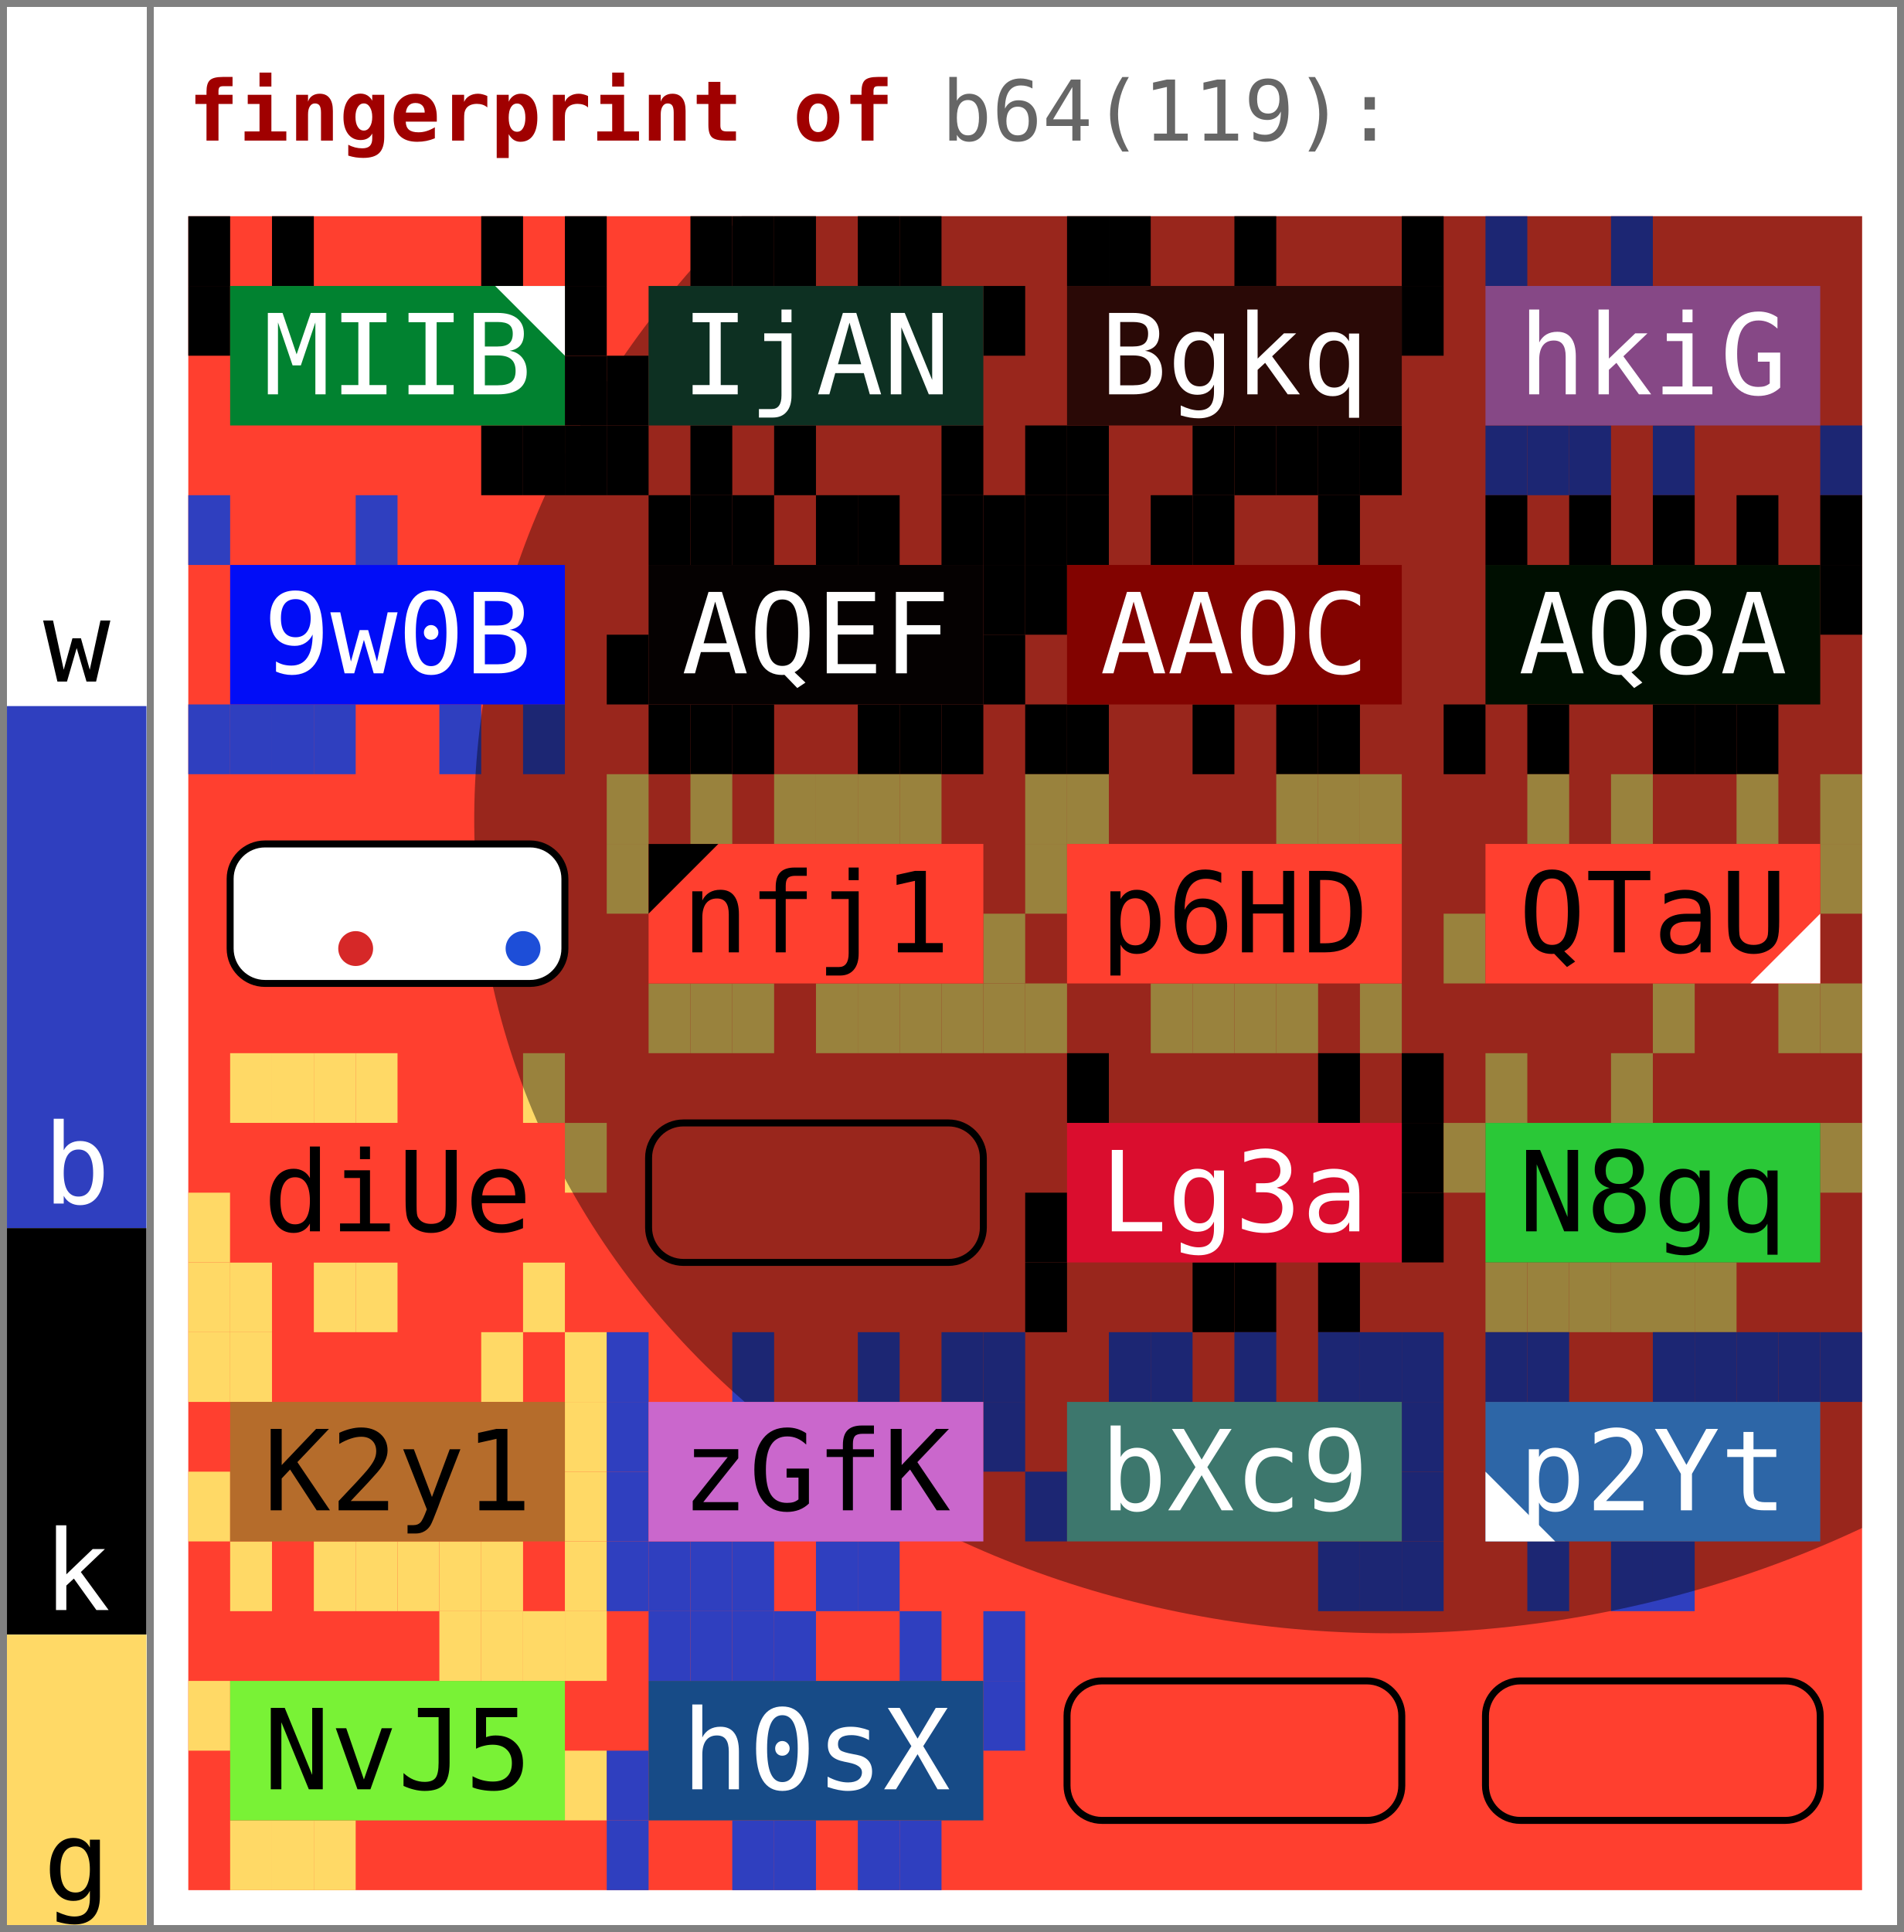
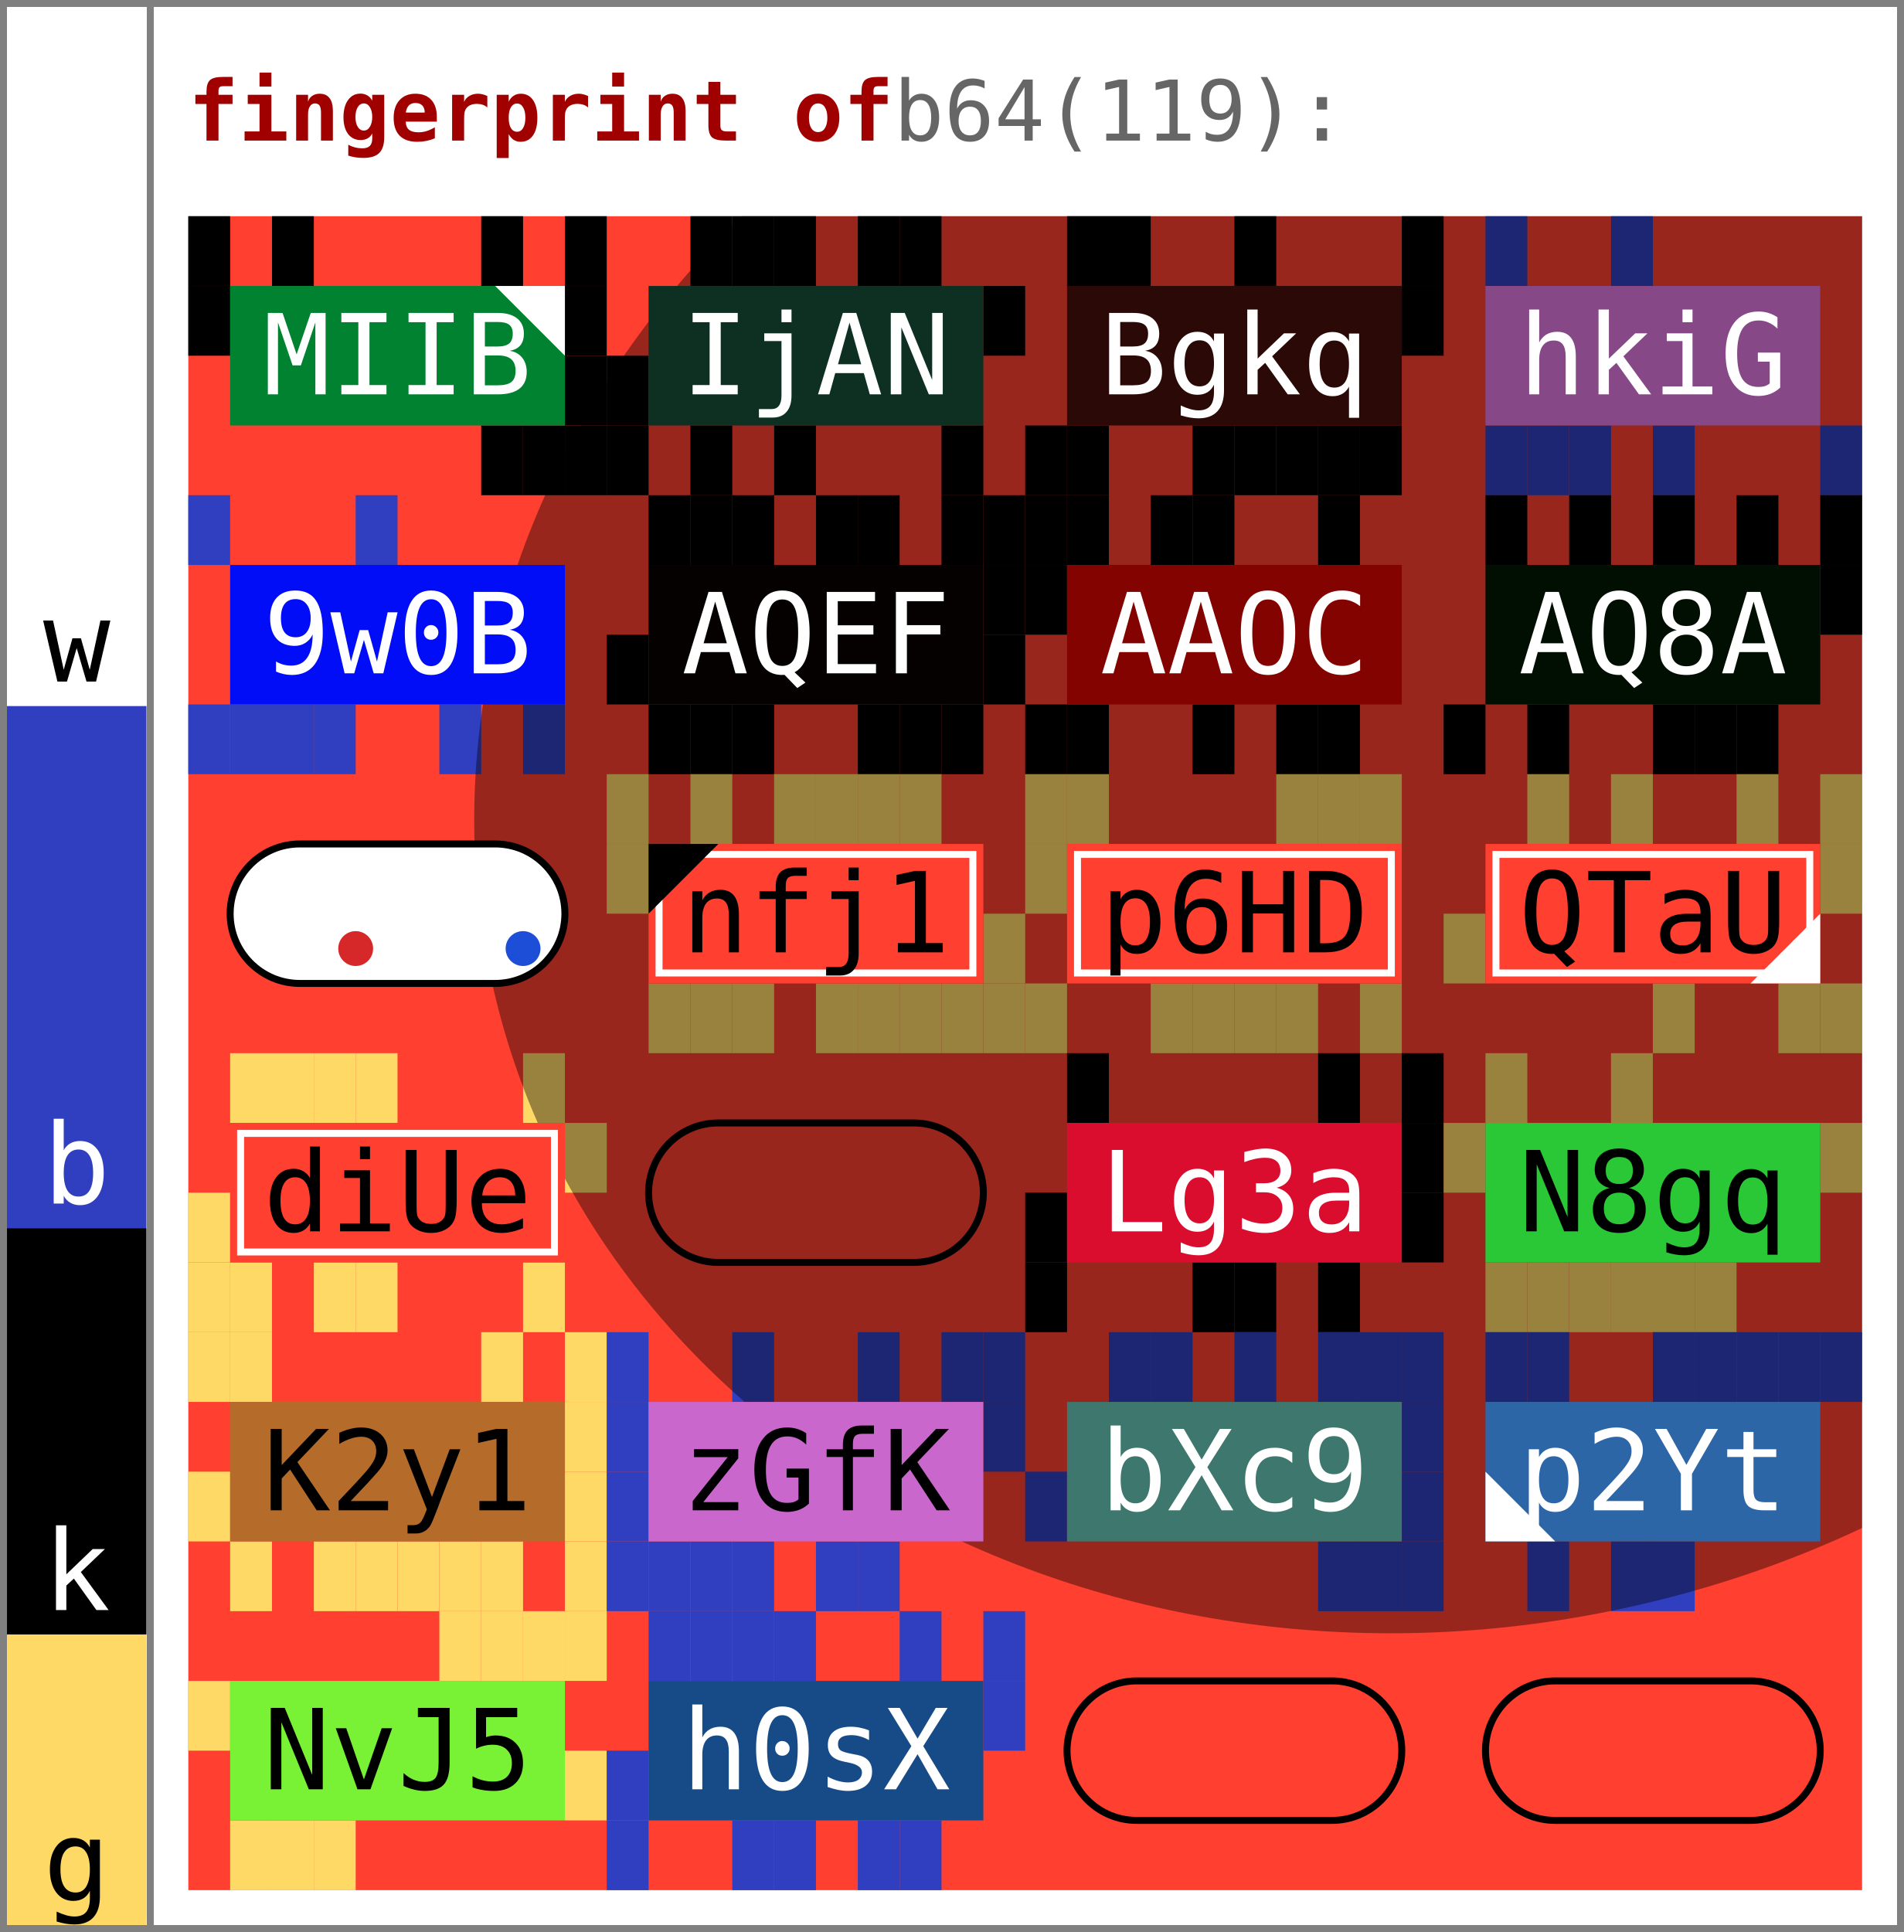
<svg xmlns="http://www.w3.org/2000/svg" width="273.0" height="277.0" viewBox="0 0 273.0 277.0" data-entviz-version="v6" data-entviz-lib="0.5.0" data-input-bytes="119" data-cols="4" data-rows="6" data-truncated="true">
  <defs>
    <clipPath id="grid-clip-807e856a24dc33e6-4x6">
      <rect x="27.0" y="31.0" width="240.0" height="240.0" />
    </clipPath>
  </defs>
  <rect x="0" y="0" width="273.0" height="277.0" fill="#ffffff" />
  <g data-channel="grid">
    <rect x="27.0" y="31.0" width="240.0" height="240.0" fill="#ff3f2f" />
    <g>
      <rect x="27.0" y="31.0" width="6.0" height="10.0" fill="#000000" />
      <rect x="39.0" y="31.0" width="6.0" height="10.0" fill="#000000" />
      <rect x="69.0" y="31.0" width="6.0" height="10.0" fill="#000000" />
      <rect x="81.0" y="31.0" width="6.0" height="10.0" fill="#000000" />
      <rect x="81.0" y="41.0" width="6.0" height="10.0" fill="#000000" />
      <rect x="81.0" y="51.0" width="6.0" height="10.0" fill="#000000" />
      <rect x="81.0" y="61.0" width="6.0" height="10.0" fill="#000000" />
      <rect x="75.0" y="61.0" width="6.0" height="10.0" fill="#000000" />
      <rect x="69.0" y="61.0" width="6.0" height="10.0" fill="#000000" />
      <rect x="27.0" y="41.0" width="6.0" height="10.0" fill="#000000" />
      <rect x="99.0" y="31.0" width="6.0" height="10.0" fill="#000000" />
      <rect x="105.0" y="31.0" width="6.0" height="10.0" fill="#000000" />
      <rect x="111.0" y="31.0" width="6.0" height="10.0" fill="#000000" />
      <rect x="123.0" y="31.0" width="6.0" height="10.0" fill="#000000" />
      <rect x="129.0" y="31.0" width="6.0" height="10.0" fill="#000000" />
      <rect x="141.0" y="41.0" width="6.0" height="10.0" fill="#000000" />
      <rect x="135.0" y="61.0" width="6.0" height="10.0" fill="#000000" />
      <rect x="111.0" y="61.0" width="6.0" height="10.0" fill="#000000" />
      <rect x="99.0" y="61.0" width="6.0" height="10.0" fill="#000000" />
      <rect x="87.0" y="61.0" width="6.0" height="10.0" fill="#000000" />
      <rect x="87.0" y="51.0" width="6.0" height="10.0" fill="#000000" />
      <rect x="153.0" y="31.0" width="6.0" height="10.0" fill="#000000" />
      <rect x="159.0" y="31.0" width="6.0" height="10.0" fill="#000000" />
      <rect x="177.0" y="31.0" width="6.0" height="10.0" fill="#000000" />
      <rect x="201.0" y="31.0" width="6.0" height="10.0" fill="#000000" />
      <rect x="201.0" y="41.0" width="6.0" height="10.0" fill="#000000" />
      <rect x="195.0" y="61.0" width="6.0" height="10.0" fill="#000000" />
      <rect x="189.0" y="61.0" width="6.0" height="10.0" fill="#000000" />
      <rect x="183.0" y="61.0" width="6.0" height="10.0" fill="#000000" />
      <rect x="177.0" y="61.0" width="6.0" height="10.0" fill="#000000" />
      <rect x="171.0" y="61.0" width="6.0" height="10.0" fill="#000000" />
      <rect x="153.0" y="61.0" width="6.0" height="10.0" fill="#000000" />
      <rect x="147.0" y="61.0" width="6.0" height="10.0" fill="#000000" />
      <rect x="213.0" y="31.0" width="6.0" height="10.0" fill="#2f3fbf" />
      <rect x="231.0" y="31.0" width="6.0" height="10.0" fill="#2f3fbf" />
      <rect x="261.0" y="61.0" width="6.0" height="10.0" fill="#2f3fbf" />
      <rect x="237.0" y="61.0" width="6.0" height="10.0" fill="#2f3fbf" />
      <rect x="225.0" y="61.0" width="6.0" height="10.0" fill="#2f3fbf" />
      <rect x="219.0" y="61.0" width="6.0" height="10.0" fill="#2f3fbf" />
      <rect x="213.0" y="61.0" width="6.0" height="10.0" fill="#2f3fbf" />
      <rect x="27.0" y="71.0" width="6.0" height="10.0" fill="#2f3fbf" />
      <rect x="51.0" y="71.0" width="6.0" height="10.0" fill="#2f3fbf" />
      <rect x="75.0" y="101.0" width="6.0" height="10.0" fill="#2f3fbf" />
      <rect x="63.0" y="101.0" width="6.0" height="10.0" fill="#2f3fbf" />
      <rect x="45.0" y="101.0" width="6.0" height="10.0" fill="#2f3fbf" />
      <rect x="39.0" y="101.0" width="6.0" height="10.0" fill="#2f3fbf" />
      <rect x="33.0" y="101.0" width="6.0" height="10.0" fill="#2f3fbf" />
      <rect x="27.0" y="101.0" width="6.0" height="10.0" fill="#2f3fbf" />
      <rect x="93.0" y="71.0" width="6.0" height="10.0" fill="#000000" />
      <rect x="99.0" y="71.0" width="6.0" height="10.0" fill="#000000" />
      <rect x="105.0" y="71.0" width="6.0" height="10.0" fill="#000000" />
      <rect x="117.0" y="71.0" width="6.0" height="10.0" fill="#000000" />
      <rect x="123.0" y="71.0" width="6.0" height="10.0" fill="#000000" />
      <rect x="135.0" y="71.0" width="6.0" height="10.0" fill="#000000" />
      <rect x="141.0" y="71.0" width="6.0" height="10.0" fill="#000000" />
      <rect x="141.0" y="81.0" width="6.0" height="10.0" fill="#000000" />
      <rect x="141.0" y="91.0" width="6.0" height="10.0" fill="#000000" />
      <rect x="135.0" y="101.0" width="6.0" height="10.0" fill="#000000" />
      <rect x="129.0" y="101.0" width="6.0" height="10.0" fill="#000000" />
      <rect x="123.0" y="101.0" width="6.0" height="10.0" fill="#000000" />
      <rect x="105.0" y="101.0" width="6.0" height="10.0" fill="#000000" />
      <rect x="99.0" y="101.0" width="6.0" height="10.0" fill="#000000" />
      <rect x="93.0" y="101.0" width="6.0" height="10.0" fill="#000000" />
      <rect x="87.0" y="91.0" width="6.0" height="10.0" fill="#000000" />
      <rect x="147.0" y="71.0" width="6.0" height="10.0" fill="#000000" />
      <rect x="153.0" y="71.0" width="6.0" height="10.0" fill="#000000" />
      <rect x="165.0" y="71.0" width="6.0" height="10.0" fill="#000000" />
      <rect x="171.0" y="71.0" width="6.0" height="10.0" fill="#000000" />
      <rect x="189.0" y="71.0" width="6.0" height="10.0" fill="#000000" />
      <rect x="189.0" y="101.0" width="6.0" height="10.0" fill="#000000" />
      <rect x="183.0" y="101.0" width="6.0" height="10.0" fill="#000000" />
      <rect x="171.0" y="101.0" width="6.0" height="10.0" fill="#000000" />
      <rect x="153.0" y="101.0" width="6.0" height="10.0" fill="#000000" />
      <rect x="147.0" y="101.0" width="6.0" height="10.0" fill="#000000" />
      <rect x="147.0" y="81.0" width="6.0" height="10.0" fill="#000000" />
      <rect x="213.0" y="71.0" width="6.0" height="10.0" fill="#000000" />
      <rect x="225.0" y="71.0" width="6.0" height="10.0" fill="#000000" />
      <rect x="237.0" y="71.0" width="6.0" height="10.0" fill="#000000" />
      <rect x="249.0" y="71.0" width="6.0" height="10.0" fill="#000000" />
      <rect x="261.0" y="71.0" width="6.0" height="10.0" fill="#000000" />
      <rect x="261.0" y="81.0" width="6.0" height="10.0" fill="#000000" />
      <rect x="249.0" y="101.0" width="6.0" height="10.0" fill="#000000" />
      <rect x="243.0" y="101.0" width="6.0" height="10.0" fill="#000000" />
      <rect x="237.0" y="101.0" width="6.0" height="10.0" fill="#000000" />
      <rect x="219.0" y="101.0" width="6.0" height="10.0" fill="#000000" />
      <rect x="207.0" y="101.0" width="6.0" height="10.0" fill="#000000" />
      <rect x="87.0" y="111.0" width="6.0" height="10.0" fill="#ffd966" />
      <rect x="99.0" y="111.0" width="6.0" height="10.0" fill="#ffd966" />
      <rect x="111.0" y="111.0" width="6.0" height="10.0" fill="#ffd966" />
      <rect x="117.0" y="111.0" width="6.0" height="10.0" fill="#ffd966" />
      <rect x="123.0" y="111.0" width="6.0" height="10.0" fill="#ffd966" />
      <rect x="129.0" y="111.0" width="6.0" height="10.0" fill="#ffd966" />
      <rect x="141.0" y="131.0" width="6.0" height="10.0" fill="#ffd966" />
      <rect x="141.0" y="141.0" width="6.0" height="10.0" fill="#ffd966" />
      <rect x="135.0" y="141.0" width="6.0" height="10.0" fill="#ffd966" />
      <rect x="129.0" y="141.0" width="6.0" height="10.0" fill="#ffd966" />
      <rect x="123.0" y="141.0" width="6.0" height="10.0" fill="#ffd966" />
      <rect x="117.0" y="141.0" width="6.0" height="10.0" fill="#ffd966" />
      <rect x="105.0" y="141.0" width="6.0" height="10.0" fill="#ffd966" />
      <rect x="99.0" y="141.0" width="6.0" height="10.0" fill="#ffd966" />
      <rect x="93.0" y="141.0" width="6.0" height="10.0" fill="#ffd966" />
      <rect x="87.0" y="121.0" width="6.0" height="10.0" fill="#ffd966" />
      <rect x="147.0" y="111.0" width="6.0" height="10.0" fill="#ffd966" />
      <rect x="153.0" y="111.0" width="6.0" height="10.0" fill="#ffd966" />
      <rect x="183.0" y="111.0" width="6.0" height="10.0" fill="#ffd966" />
      <rect x="189.0" y="111.0" width="6.0" height="10.0" fill="#ffd966" />
      <rect x="195.0" y="111.0" width="6.0" height="10.0" fill="#ffd966" />
      <rect x="195.0" y="141.0" width="6.0" height="10.0" fill="#ffd966" />
      <rect x="183.0" y="141.0" width="6.0" height="10.0" fill="#ffd966" />
      <rect x="177.0" y="141.0" width="6.0" height="10.0" fill="#ffd966" />
      <rect x="171.0" y="141.0" width="6.0" height="10.0" fill="#ffd966" />
      <rect x="165.0" y="141.0" width="6.0" height="10.0" fill="#ffd966" />
      <rect x="147.0" y="141.0" width="6.0" height="10.0" fill="#ffd966" />
      <rect x="147.0" y="121.0" width="6.0" height="10.0" fill="#ffd966" />
      <rect x="219.0" y="111.0" width="6.0" height="10.0" fill="#ffd966" />
      <rect x="231.0" y="111.0" width="6.0" height="10.0" fill="#ffd966" />
      <rect x="249.0" y="111.0" width="6.0" height="10.0" fill="#ffd966" />
      <rect x="261.0" y="111.0" width="6.0" height="10.0" fill="#ffd966" />
      <rect x="261.0" y="121.0" width="6.0" height="10.0" fill="#ffd966" />
      <rect x="261.0" y="141.0" width="6.0" height="10.0" fill="#ffd966" />
      <rect x="255.0" y="141.0" width="6.0" height="10.0" fill="#ffd966" />
      <rect x="237.0" y="141.0" width="6.0" height="10.0" fill="#ffd966" />
      <rect x="207.0" y="131.0" width="6.0" height="10.0" fill="#ffd966" />
      <rect x="33.0" y="151.0" width="6.0" height="10.0" fill="#ffd966" />
      <rect x="39.0" y="151.0" width="6.0" height="10.0" fill="#ffd966" />
      <rect x="45.0" y="151.0" width="6.0" height="10.0" fill="#ffd966" />
      <rect x="51.0" y="151.0" width="6.0" height="10.0" fill="#ffd966" />
      <rect x="75.0" y="151.0" width="6.0" height="10.0" fill="#ffd966" />
      <rect x="81.0" y="161.0" width="6.0" height="10.0" fill="#ffd966" />
      <rect x="75.0" y="181.0" width="6.0" height="10.0" fill="#ffd966" />
      <rect x="51.0" y="181.0" width="6.0" height="10.0" fill="#ffd966" />
      <rect x="45.0" y="181.0" width="6.0" height="10.0" fill="#ffd966" />
      <rect x="33.0" y="181.0" width="6.0" height="10.0" fill="#ffd966" />
      <rect x="27.0" y="181.0" width="6.0" height="10.0" fill="#ffd966" />
      <rect x="27.0" y="171.0" width="6.0" height="10.0" fill="#ffd966" />
      <rect x="153.0" y="151.0" width="6.0" height="10.0" fill="#000000" />
      <rect x="189.0" y="151.0" width="6.0" height="10.0" fill="#000000" />
      <rect x="201.0" y="151.0" width="6.0" height="10.0" fill="#000000" />
      <rect x="201.0" y="161.0" width="6.0" height="10.0" fill="#000000" />
      <rect x="201.0" y="171.0" width="6.0" height="10.0" fill="#000000" />
      <rect x="189.0" y="181.0" width="6.0" height="10.0" fill="#000000" />
      <rect x="177.0" y="181.0" width="6.0" height="10.0" fill="#000000" />
      <rect x="171.0" y="181.0" width="6.0" height="10.0" fill="#000000" />
      <rect x="147.0" y="181.0" width="6.0" height="10.0" fill="#000000" />
      <rect x="147.0" y="171.0" width="6.0" height="10.0" fill="#000000" />
      <rect x="213.0" y="151.0" width="6.0" height="10.0" fill="#ffd966" />
      <rect x="231.0" y="151.0" width="6.0" height="10.0" fill="#ffd966" />
      <rect x="261.0" y="161.0" width="6.0" height="10.0" fill="#ffd966" />
      <rect x="243.0" y="181.0" width="6.0" height="10.0" fill="#ffd966" />
      <rect x="237.0" y="181.0" width="6.0" height="10.0" fill="#ffd966" />
      <rect x="231.0" y="181.0" width="6.0" height="10.0" fill="#ffd966" />
      <rect x="225.0" y="181.0" width="6.0" height="10.0" fill="#ffd966" />
      <rect x="219.0" y="181.0" width="6.0" height="10.0" fill="#ffd966" />
      <rect x="213.0" y="181.0" width="6.0" height="10.0" fill="#ffd966" />
      <rect x="207.0" y="161.0" width="6.0" height="10.0" fill="#ffd966" />
      <rect x="27.0" y="191.0" width="6.0" height="10.0" fill="#ffd966" />
      <rect x="33.0" y="191.0" width="6.0" height="10.0" fill="#ffd966" />
      <rect x="69.0" y="191.0" width="6.0" height="10.0" fill="#ffd966" />
      <rect x="81.0" y="191.0" width="6.0" height="10.0" fill="#ffd966" />
      <rect x="81.0" y="201.0" width="6.0" height="10.0" fill="#ffd966" />
      <rect x="81.0" y="211.0" width="6.0" height="10.0" fill="#ffd966" />
      <rect x="81.0" y="221.0" width="6.0" height="10.0" fill="#ffd966" />
      <rect x="69.0" y="221.0" width="6.0" height="10.0" fill="#ffd966" />
      <rect x="63.0" y="221.0" width="6.0" height="10.0" fill="#ffd966" />
      <rect x="57.0" y="221.0" width="6.0" height="10.0" fill="#ffd966" />
      <rect x="51.0" y="221.0" width="6.0" height="10.0" fill="#ffd966" />
      <rect x="45.0" y="221.0" width="6.0" height="10.0" fill="#ffd966" />
      <rect x="33.0" y="221.0" width="6.0" height="10.0" fill="#ffd966" />
      <rect x="27.0" y="211.0" width="6.0" height="10.0" fill="#ffd966" />
      <rect x="87.0" y="191.0" width="6.0" height="10.0" fill="#2f3fbf" />
      <rect x="105.0" y="191.0" width="6.0" height="10.0" fill="#2f3fbf" />
      <rect x="123.0" y="191.0" width="6.0" height="10.0" fill="#2f3fbf" />
      <rect x="135.0" y="191.0" width="6.0" height="10.0" fill="#2f3fbf" />
      <rect x="141.0" y="191.0" width="6.0" height="10.0" fill="#2f3fbf" />
      <rect x="141.0" y="201.0" width="6.0" height="10.0" fill="#2f3fbf" />
      <rect x="123.0" y="221.0" width="6.0" height="10.0" fill="#2f3fbf" />
      <rect x="117.0" y="221.0" width="6.0" height="10.0" fill="#2f3fbf" />
      <rect x="105.0" y="221.0" width="6.0" height="10.0" fill="#2f3fbf" />
      <rect x="99.0" y="221.0" width="6.0" height="10.0" fill="#2f3fbf" />
      <rect x="93.0" y="221.0" width="6.0" height="10.0" fill="#2f3fbf" />
      <rect x="87.0" y="221.0" width="6.0" height="10.0" fill="#2f3fbf" />
      <rect x="87.0" y="211.0" width="6.0" height="10.0" fill="#2f3fbf" />
      <rect x="87.0" y="201.0" width="6.0" height="10.0" fill="#2f3fbf" />
      <rect x="159.0" y="191.0" width="6.0" height="10.0" fill="#2f3fbf" />
      <rect x="165.0" y="191.0" width="6.0" height="10.0" fill="#2f3fbf" />
      <rect x="177.0" y="191.0" width="6.0" height="10.0" fill="#2f3fbf" />
      <rect x="189.0" y="191.0" width="6.0" height="10.0" fill="#2f3fbf" />
      <rect x="195.0" y="191.0" width="6.0" height="10.0" fill="#2f3fbf" />
      <rect x="201.0" y="191.0" width="6.0" height="10.0" fill="#2f3fbf" />
      <rect x="201.0" y="201.0" width="6.0" height="10.0" fill="#2f3fbf" />
      <rect x="201.0" y="211.0" width="6.0" height="10.0" fill="#2f3fbf" />
      <rect x="201.0" y="221.0" width="6.0" height="10.0" fill="#2f3fbf" />
      <rect x="195.0" y="221.0" width="6.0" height="10.0" fill="#2f3fbf" />
      <rect x="189.0" y="221.0" width="6.0" height="10.0" fill="#2f3fbf" />
      <rect x="147.0" y="211.0" width="6.0" height="10.0" fill="#2f3fbf" />
      <rect x="213.0" y="191.0" width="6.0" height="10.0" fill="#2f3fbf" />
      <rect x="219.0" y="191.0" width="6.0" height="10.0" fill="#2f3fbf" />
      <rect x="237.0" y="191.0" width="6.0" height="10.0" fill="#2f3fbf" />
      <rect x="243.0" y="191.0" width="6.0" height="10.0" fill="#2f3fbf" />
      <rect x="249.0" y="191.0" width="6.0" height="10.0" fill="#2f3fbf" />
      <rect x="255.0" y="191.0" width="6.0" height="10.0" fill="#2f3fbf" />
      <rect x="261.0" y="191.0" width="6.0" height="10.0" fill="#2f3fbf" />
      <rect x="237.0" y="221.0" width="6.0" height="10.0" fill="#2f3fbf" />
      <rect x="231.0" y="221.0" width="6.0" height="10.0" fill="#2f3fbf" />
      <rect x="219.0" y="221.0" width="6.0" height="10.0" fill="#2f3fbf" />
      <rect x="63.0" y="231.0" width="6.0" height="10.0" fill="#ffd966" />
      <rect x="69.0" y="231.0" width="6.0" height="10.0" fill="#ffd966" />
      <rect x="75.0" y="231.0" width="6.0" height="10.0" fill="#ffd966" />
      <rect x="81.0" y="231.0" width="6.0" height="10.0" fill="#ffd966" />
      <rect x="81.0" y="251.0" width="6.0" height="10.0" fill="#ffd966" />
      <rect x="45.0" y="261.0" width="6.0" height="10.0" fill="#ffd966" />
      <rect x="39.0" y="261.0" width="6.0" height="10.0" fill="#ffd966" />
      <rect x="33.0" y="261.0" width="6.0" height="10.0" fill="#ffd966" />
      <rect x="27.0" y="241.0" width="6.0" height="10.0" fill="#ffd966" />
      <rect x="93.0" y="231.0" width="6.0" height="10.0" fill="#2f3fbf" />
      <rect x="99.0" y="231.0" width="6.0" height="10.0" fill="#2f3fbf" />
      <rect x="105.0" y="231.0" width="6.0" height="10.0" fill="#2f3fbf" />
      <rect x="111.0" y="231.0" width="6.0" height="10.0" fill="#2f3fbf" />
      <rect x="129.0" y="231.0" width="6.0" height="10.0" fill="#2f3fbf" />
      <rect x="141.0" y="231.0" width="6.0" height="10.0" fill="#2f3fbf" />
      <rect x="141.0" y="241.0" width="6.0" height="10.0" fill="#2f3fbf" />
      <rect x="129.0" y="261.0" width="6.0" height="10.0" fill="#2f3fbf" />
      <rect x="123.0" y="261.0" width="6.0" height="10.0" fill="#2f3fbf" />
      <rect x="111.0" y="261.0" width="6.0" height="10.0" fill="#2f3fbf" />
      <rect x="105.0" y="261.0" width="6.0" height="10.0" fill="#2f3fbf" />
      <rect x="87.0" y="261.0" width="6.0" height="10.0" fill="#2f3fbf" />
      <rect x="87.0" y="251.0" width="6.0" height="10.0" fill="#2f3fbf" />
    </g>
    <g clip-path="url(#grid-clip-807e856a24dc33e6-4x6)" data-channel="ellipse" data-ellipse-anchor-x="207.0" data-ellipse-anchor-y="111.0" data-ellipse-rx="139.68249711399062" data-ellipse-ry="122.34260092052972" data-ellipse-rotation-deg="168.0">
      <ellipse cx="207.0" cy="111.0" rx="139.682" ry="122.343" transform="rotate(168.0 207.0 111.0)" fill="#000000" fill-opacity="0.4" />
    </g>
    <g>
      <g data-channel="cell" data-cell-index="0" data-cell-row="0" data-cell-col="0" data-cell-quartile="2">
        <rect x="33.0" y="41.0" width="48.0" height="20.0" fill="#018230" />
        <text x="57.0" y="51.0" fill="#ffffff" style="font-family: &quot;JetBrains Mono&quot;, &quot;Menlo&quot;, &quot;Consolas&quot;, &quot;DejaVu Sans Mono&quot;, &quot;Liberation Mono&quot;, &quot;Roboto Mono&quot;, &quot;Noto Sans Mono&quot;, monospace; font-size: 16.0px;" text-anchor="middle" dominant-baseline="central">MIIB</text>
        <polygon points="81.0,41.0 71.0,41.0 81.0,51.0" fill="#ffffff" />
      </g>
      <g data-channel="cell" data-cell-index="1" data-cell-row="0" data-cell-col="1">
        <rect x="93.0" y="41.0" width="48.0" height="20.0" fill="#0d3022" />
        <text x="117.0" y="51.0" fill="#ffffff" style="font-family: &quot;JetBrains Mono&quot;, &quot;Menlo&quot;, &quot;Consolas&quot;, &quot;DejaVu Sans Mono&quot;, &quot;Liberation Mono&quot;, &quot;Roboto Mono&quot;, &quot;Noto Sans Mono&quot;, monospace; font-size: 16.0px;" text-anchor="middle" dominant-baseline="central">IjAN</text>
      </g>
      <g data-channel="cell" data-cell-index="2" data-cell-row="0" data-cell-col="2">
        <rect x="153.0" y="41.0" width="48.0" height="20.0" fill="#2a0906" />
        <text x="177.0" y="51.0" fill="#ffffff" style="font-family: &quot;JetBrains Mono&quot;, &quot;Menlo&quot;, &quot;Consolas&quot;, &quot;DejaVu Sans Mono&quot;, &quot;Liberation Mono&quot;, &quot;Roboto Mono&quot;, &quot;Noto Sans Mono&quot;, monospace; font-size: 16.0px;" text-anchor="middle" dominant-baseline="central">Bgkq</text>
      </g>
      <g data-channel="cell" data-cell-index="3" data-cell-row="0" data-cell-col="3">
        <rect x="213.0" y="41.0" width="48.0" height="20.0" fill="#864886" />
        <text x="237.0" y="51.0" fill="#ffffff" style="font-family: &quot;JetBrains Mono&quot;, &quot;Menlo&quot;, &quot;Consolas&quot;, &quot;DejaVu Sans Mono&quot;, &quot;Liberation Mono&quot;, &quot;Roboto Mono&quot;, &quot;Noto Sans Mono&quot;, monospace; font-size: 16.0px;" text-anchor="middle" dominant-baseline="central">hkiG</text>
      </g>
      <g data-channel="cell" data-cell-index="4" data-cell-row="1" data-cell-col="0">
        <rect x="33.0" y="81.0" width="48.0" height="20.0" fill="#010df7" />
        <text x="57.0" y="91.0" fill="#ffffff" style="font-family: &quot;JetBrains Mono&quot;, &quot;Menlo&quot;, &quot;Consolas&quot;, &quot;DejaVu Sans Mono&quot;, &quot;Liberation Mono&quot;, &quot;Roboto Mono&quot;, &quot;Noto Sans Mono&quot;, monospace; font-size: 16.0px;" text-anchor="middle" dominant-baseline="central">9w0B</text>
      </g>
      <g data-channel="cell" data-cell-index="5" data-cell-row="1" data-cell-col="1">
        <rect x="93.0" y="81.0" width="48.0" height="20.0" fill="#050101" />
        <text x="117.0" y="91.0" fill="#ffffff" style="font-family: &quot;JetBrains Mono&quot;, &quot;Menlo&quot;, &quot;Consolas&quot;, &quot;DejaVu Sans Mono&quot;, &quot;Liberation Mono&quot;, &quot;Roboto Mono&quot;, &quot;Noto Sans Mono&quot;, monospace; font-size: 16.0px;" text-anchor="middle" dominant-baseline="central">AQEF</text>
      </g>
      <g data-channel="cell" data-cell-index="6" data-cell-row="1" data-cell-col="2">
        <rect x="153.0" y="81.0" width="48.0" height="20.0" fill="#820300" />
        <text x="177.0" y="91.0" fill="#ffffff" style="font-family: &quot;JetBrains Mono&quot;, &quot;Menlo&quot;, &quot;Consolas&quot;, &quot;DejaVu Sans Mono&quot;, &quot;Liberation Mono&quot;, &quot;Roboto Mono&quot;, &quot;Noto Sans Mono&quot;, monospace; font-size: 16.0px;" text-anchor="middle" dominant-baseline="central">AAOC</text>
      </g>
      <g data-channel="cell" data-cell-index="7" data-cell-row="1" data-cell-col="3">
        <rect x="213.0" y="81.0" width="48.0" height="20.0" fill="#000f01" />
        <text x="237.0" y="91.0" fill="#ffffff" style="font-family: &quot;JetBrains Mono&quot;, &quot;Menlo&quot;, &quot;Consolas&quot;, &quot;DejaVu Sans Mono&quot;, &quot;Liberation Mono&quot;, &quot;Roboto Mono&quot;, &quot;Noto Sans Mono&quot;, monospace; font-size: 16.0px;" text-anchor="middle" dominant-baseline="central">AQ8A</text>
      </g>
      <g data-channel="cell" data-cell-index="8" data-cell-row="2" data-cell-col="0" data-cell-blank="true" data-cell-blank-map="true">
-         <rect x="33.0" y="121.0" width="48.0" height="20.0" rx="5.0" ry="5.0" fill="#ffffff" stroke="#000000" stroke-width="1" />
+         <rect x="33.0" y="121.0" width="48.0" height="20.0" rx="10.0" ry="10.0" fill="#ffffff" stroke="#000000" stroke-width="1" />
        <circle cx="51.0" cy="136.0" r="2.5" fill="#d62828" data-blank-map-max="true" />
        <circle cx="75.0" cy="136.0" r="2.5" fill="#1d4ed8" data-blank-map-min="true" />
      </g>
      <g data-channel="cell" data-cell-index="9" data-cell-row="2" data-cell-col="1" data-cell-quartile="1">
        <rect x="93.0" y="121.0" width="48.0" height="20.0" fill="#ff3f2f" />
+         <rect x="94.5" y="122.5" width="45.0" height="17.0" fill="none" stroke="#ffffff" stroke-width="1" />
        <text x="117.0" y="131.0" fill="#000000" style="font-family: &quot;JetBrains Mono&quot;, &quot;Menlo&quot;, &quot;Consolas&quot;, &quot;DejaVu Sans Mono&quot;, &quot;Liberation Mono&quot;, &quot;Roboto Mono&quot;, &quot;Noto Sans Mono&quot;, monospace; font-size: 16.0px;" text-anchor="middle" dominant-baseline="central">nfj1</text>
        <polygon points="93.0,121.0 103.0,121.0 93.0,131.0" fill="#000000" />
      </g>
      <g data-channel="cell" data-cell-index="10" data-cell-row="2" data-cell-col="2">
        <rect x="153.0" y="121.0" width="48.0" height="20.0" fill="#ff3f2f" />
+         <rect x="154.5" y="122.5" width="45.0" height="17.0" fill="none" stroke="#ffffff" stroke-width="1" />
        <text x="177.0" y="131.0" fill="#000000" style="font-family: &quot;JetBrains Mono&quot;, &quot;Menlo&quot;, &quot;Consolas&quot;, &quot;DejaVu Sans Mono&quot;, &quot;Liberation Mono&quot;, &quot;Roboto Mono&quot;, &quot;Noto Sans Mono&quot;, monospace; font-size: 16.0px;" text-anchor="middle" dominant-baseline="central">p6HD</text>
      </g>
      <g data-channel="cell" data-cell-index="11" data-cell-row="2" data-cell-col="3" data-cell-quartile="3">
        <rect x="213.0" y="121.0" width="48.0" height="20.0" fill="#ff3f2f" />
+         <rect x="214.5" y="122.5" width="45.0" height="17.0" fill="none" stroke="#ffffff" stroke-width="1" />
        <text x="237.0" y="131.0" fill="#000000" style="font-family: &quot;JetBrains Mono&quot;, &quot;Menlo&quot;, &quot;Consolas&quot;, &quot;DejaVu Sans Mono&quot;, &quot;Liberation Mono&quot;, &quot;Roboto Mono&quot;, &quot;Noto Sans Mono&quot;, monospace; font-size: 16.0px;" text-anchor="middle" dominant-baseline="central">QTaU</text>
        <polygon points="261.0,141.0 261.0,131.0 251.0,141.0" fill="#ffffff" />
      </g>
      <g data-channel="cell" data-cell-index="12" data-cell-row="3" data-cell-col="0">
        <rect x="33.0" y="161.0" width="48.0" height="20.0" fill="#ff3f2f" />
+         <rect x="34.5" y="162.5" width="45.0" height="17.0" fill="none" stroke="#ffffff" stroke-width="1" />
        <text x="57.0" y="171.0" fill="#000000" style="font-family: &quot;JetBrains Mono&quot;, &quot;Menlo&quot;, &quot;Consolas&quot;, &quot;DejaVu Sans Mono&quot;, &quot;Liberation Mono&quot;, &quot;Roboto Mono&quot;, &quot;Noto Sans Mono&quot;, monospace; font-size: 16.0px;" text-anchor="middle" dominant-baseline="central">diUe</text>
      </g>
      <g data-channel="cell" data-cell-index="13" data-cell-row="3" data-cell-col="1" data-cell-blank="true">
-         <rect x="93.0" y="161.0" width="48.0" height="20.0" rx="5.0" ry="5.0" fill="none" stroke="#000000" stroke-width="1" />
+         <rect x="93.0" y="161.0" width="48.0" height="20.0" rx="10.0" ry="10.0" fill="none" stroke="#000000" stroke-width="1" />
      </g>
      <g data-channel="cell" data-cell-index="14" data-cell-row="3" data-cell-col="2">
        <rect x="153.0" y="161.0" width="48.0" height="20.0" fill="#da0d2e" />
        <text x="177.0" y="171.0" fill="#ffffff" style="font-family: &quot;JetBrains Mono&quot;, &quot;Menlo&quot;, &quot;Consolas&quot;, &quot;DejaVu Sans Mono&quot;, &quot;Liberation Mono&quot;, &quot;Roboto Mono&quot;, &quot;Noto Sans Mono&quot;, monospace; font-size: 16.0px;" text-anchor="middle" dominant-baseline="central">Lg3a</text>
      </g>
      <g data-channel="cell" data-cell-index="15" data-cell-row="3" data-cell-col="3">
        <rect x="213.0" y="161.0" width="48.0" height="20.0" fill="#2ac837" />
        <text x="237.0" y="171.0" fill="#000000" style="font-family: &quot;JetBrains Mono&quot;, &quot;Menlo&quot;, &quot;Consolas&quot;, &quot;DejaVu Sans Mono&quot;, &quot;Liberation Mono&quot;, &quot;Roboto Mono&quot;, &quot;Noto Sans Mono&quot;, monospace; font-size: 16.0px;" text-anchor="middle" dominant-baseline="central">N8gq</text>
      </g>
      <g data-channel="cell" data-cell-index="16" data-cell-row="4" data-cell-col="0">
        <rect x="33.0" y="201.0" width="48.0" height="20.0" fill="#b56c2b" />
        <text x="57.0" y="211.0" fill="#000000" style="font-family: &quot;JetBrains Mono&quot;, &quot;Menlo&quot;, &quot;Consolas&quot;, &quot;DejaVu Sans Mono&quot;, &quot;Liberation Mono&quot;, &quot;Roboto Mono&quot;, &quot;Noto Sans Mono&quot;, monospace; font-size: 16.0px;" text-anchor="middle" dominant-baseline="central">K2y1</text>
      </g>
      <g data-channel="cell" data-cell-index="17" data-cell-row="4" data-cell-col="1">
        <rect x="93.0" y="201.0" width="48.0" height="20.0" fill="#ca67cc" />
        <text x="117.0" y="211.0" fill="#000000" style="font-family: &quot;JetBrains Mono&quot;, &quot;Menlo&quot;, &quot;Consolas&quot;, &quot;DejaVu Sans Mono&quot;, &quot;Liberation Mono&quot;, &quot;Roboto Mono&quot;, &quot;Noto Sans Mono&quot;, monospace; font-size: 16.0px;" text-anchor="middle" dominant-baseline="central">zGfK</text>
      </g>
      <g data-channel="cell" data-cell-index="18" data-cell-row="4" data-cell-col="2">
        <rect x="153.0" y="201.0" width="48.0" height="20.0" fill="#3d776d" />
        <text x="177.0" y="211.0" fill="#ffffff" style="font-family: &quot;JetBrains Mono&quot;, &quot;Menlo&quot;, &quot;Consolas&quot;, &quot;DejaVu Sans Mono&quot;, &quot;Liberation Mono&quot;, &quot;Roboto Mono&quot;, &quot;Noto Sans Mono&quot;, monospace; font-size: 16.0px;" text-anchor="middle" dominant-baseline="central">bXc9</text>
      </g>
      <g data-channel="cell" data-cell-index="19" data-cell-row="4" data-cell-col="3" data-cell-quartile="4">
        <rect x="213.0" y="201.0" width="48.0" height="20.0" fill="#2d66a7" />
        <text x="237.0" y="211.0" fill="#ffffff" style="font-family: &quot;JetBrains Mono&quot;, &quot;Menlo&quot;, &quot;Consolas&quot;, &quot;DejaVu Sans Mono&quot;, &quot;Liberation Mono&quot;, &quot;Roboto Mono&quot;, &quot;Noto Sans Mono&quot;, monospace; font-size: 16.0px;" text-anchor="middle" dominant-baseline="central">p2Yt</text>
        <polygon points="213.0,221.0 213.0,211.0 223.0,221.0" fill="#ffffff" />
      </g>
      <g data-channel="cell" data-cell-index="20" data-cell-row="5" data-cell-col="0">
        <rect x="33.0" y="241.0" width="48.0" height="20.0" fill="#79f236" />
        <text x="57.0" y="251.0" fill="#000000" style="font-family: &quot;JetBrains Mono&quot;, &quot;Menlo&quot;, &quot;Consolas&quot;, &quot;DejaVu Sans Mono&quot;, &quot;Liberation Mono&quot;, &quot;Roboto Mono&quot;, &quot;Noto Sans Mono&quot;, monospace; font-size: 16.0px;" text-anchor="middle" dominant-baseline="central">NvJ5</text>
      </g>
      <g data-channel="cell" data-cell-index="21" data-cell-row="5" data-cell-col="1">
        <rect x="93.0" y="241.0" width="48.0" height="20.0" fill="#174b87" />
        <text x="117.0" y="251.0" fill="#ffffff" style="font-family: &quot;JetBrains Mono&quot;, &quot;Menlo&quot;, &quot;Consolas&quot;, &quot;DejaVu Sans Mono&quot;, &quot;Liberation Mono&quot;, &quot;Roboto Mono&quot;, &quot;Noto Sans Mono&quot;, monospace; font-size: 16.0px;" text-anchor="middle" dominant-baseline="central">h0sX</text>
      </g>
      <g data-channel="cell" data-cell-index="22" data-cell-row="5" data-cell-col="2" data-cell-blank="true">
-         <rect x="153.0" y="241.0" width="48.0" height="20.0" rx="5.0" ry="5.0" fill="none" stroke="#000000" stroke-width="1" />
+         <rect x="153.0" y="241.0" width="48.0" height="20.0" rx="10.0" ry="10.0" fill="none" stroke="#000000" stroke-width="1" />
      </g>
      <g data-channel="cell" data-cell-index="23" data-cell-row="5" data-cell-col="3" data-cell-blank="true">
-         <rect x="213.0" y="241.0" width="48.0" height="20.0" rx="5.0" ry="5.0" fill="none" stroke="#000000" stroke-width="1" />
+         <rect x="213.0" y="241.0" width="48.0" height="20.0" rx="10.0" ry="10.0" fill="none" stroke="#000000" stroke-width="1" />
      </g>
    </g>
  </g>
  <g data-channel="color-bar">
    <g data-color-bar-rank="0" data-color-bar-band="W">
      <rect x="1" y="1" width="20.0" height="100.234" fill="#ffffff" />
      <text x="11.0" y="97.714" fill="#000000" style="font-family: &quot;JetBrains Mono&quot;, &quot;Menlo&quot;, &quot;Consolas&quot;, &quot;DejaVu Sans Mono&quot;, &quot;Liberation Mono&quot;, &quot;Roboto Mono&quot;, &quot;Noto Sans Mono&quot;, monospace; font-size: 16.0px;" text-anchor="middle" data-color-bar-letter="true">w</text>
    </g>
    <g data-color-bar-rank="1" data-color-bar-band="B">
      <rect x="1" y="101.234" width="20.0" height="74.844" fill="#2f3fbf" />
      <text x="11.0" y="172.559" fill="#ffffff" style="font-family: &quot;JetBrains Mono&quot;, &quot;Menlo&quot;, &quot;Consolas&quot;, &quot;DejaVu Sans Mono&quot;, &quot;Liberation Mono&quot;, &quot;Roboto Mono&quot;, &quot;Noto Sans Mono&quot;, monospace; font-size: 16.0px;" text-anchor="middle" data-color-bar-letter="true">b</text>
    </g>
    <g data-color-bar-rank="2" data-color-bar-band="K">
      <rect x="1" y="176.079" width="20.0" height="58.284" fill="#000000" />
      <text x="11.0" y="230.843" fill="#ffffff" style="font-family: &quot;JetBrains Mono&quot;, &quot;Menlo&quot;, &quot;Consolas&quot;, &quot;DejaVu Sans Mono&quot;, &quot;Liberation Mono&quot;, &quot;Roboto Mono&quot;, &quot;Noto Sans Mono&quot;, monospace; font-size: 16.0px;" text-anchor="middle" data-color-bar-letter="true">k</text>
    </g>
    <g data-color-bar-rank="3" data-color-bar-band="G">
      <rect x="1" y="234.363" width="20.0" height="41.637" fill="#ffd966" />
      <text x="11.0" y="272.48" fill="#000000" style="font-family: &quot;JetBrains Mono&quot;, &quot;Menlo&quot;, &quot;Consolas&quot;, &quot;DejaVu Sans Mono&quot;, &quot;Liberation Mono&quot;, &quot;Roboto Mono&quot;, &quot;Noto Sans Mono&quot;, monospace; font-size: 16.0px;" text-anchor="middle" data-color-bar-letter="true">g</text>
    </g>
  </g>
  <g data-channel="label-top">
-     <text x="27.0" y="16.0" fill="#a00000" style="font-family: &quot;JetBrains Mono&quot;, &quot;Menlo&quot;, &quot;Consolas&quot;, &quot;DejaVu Sans Mono&quot;, &quot;Liberation Mono&quot;, &quot;Roboto Mono&quot;, &quot;Noto Sans Mono&quot;, monospace; font-size: 12.0px;" dominant-baseline="central" font-weight="bold">fingerprint of </text>
-     <text x="135.0" y="16.0" fill="#666666" style="font-family: &quot;JetBrains Mono&quot;, &quot;Menlo&quot;, &quot;Consolas&quot;, &quot;DejaVu Sans Mono&quot;, &quot;Liberation Mono&quot;, &quot;Roboto Mono&quot;, &quot;Noto Sans Mono&quot;, monospace; font-size: 12.0px;" dominant-baseline="central">b64(119):</text>
+     <text x="27.0" y="16.0" fill="#666666" style="font-family: &quot;JetBrains Mono&quot;, &quot;Menlo&quot;, &quot;Consolas&quot;, &quot;DejaVu Sans Mono&quot;, &quot;Liberation Mono&quot;, &quot;Roboto Mono&quot;, &quot;Noto Sans Mono&quot;, monospace; font-size: 12.0px;" dominant-baseline="central">
+       <tspan fill="#a00000" font-weight="bold">fingerprint of </tspan>b64(119):</text>
  </g>
  <line x1="0" y1="0.5" x2="273.0" y2="0.5" stroke="#808080" stroke-width="1" shape-rendering="crispEdges" />
  <line x1="272.5" y1="0" x2="272.5" y2="277.0" stroke="#808080" stroke-width="1" shape-rendering="crispEdges" />
  <line x1="0" y1="276.5" x2="273.0" y2="276.5" stroke="#808080" stroke-width="1" shape-rendering="crispEdges" />
  <line x1="0.5" y1="0" x2="0.5" y2="277.0" stroke="#808080" stroke-width="1" shape-rendering="crispEdges" />
  <line x1="21.5" y1="0" x2="21.5" y2="277.0" stroke="#808080" stroke-width="1" shape-rendering="crispEdges" />
</svg>
